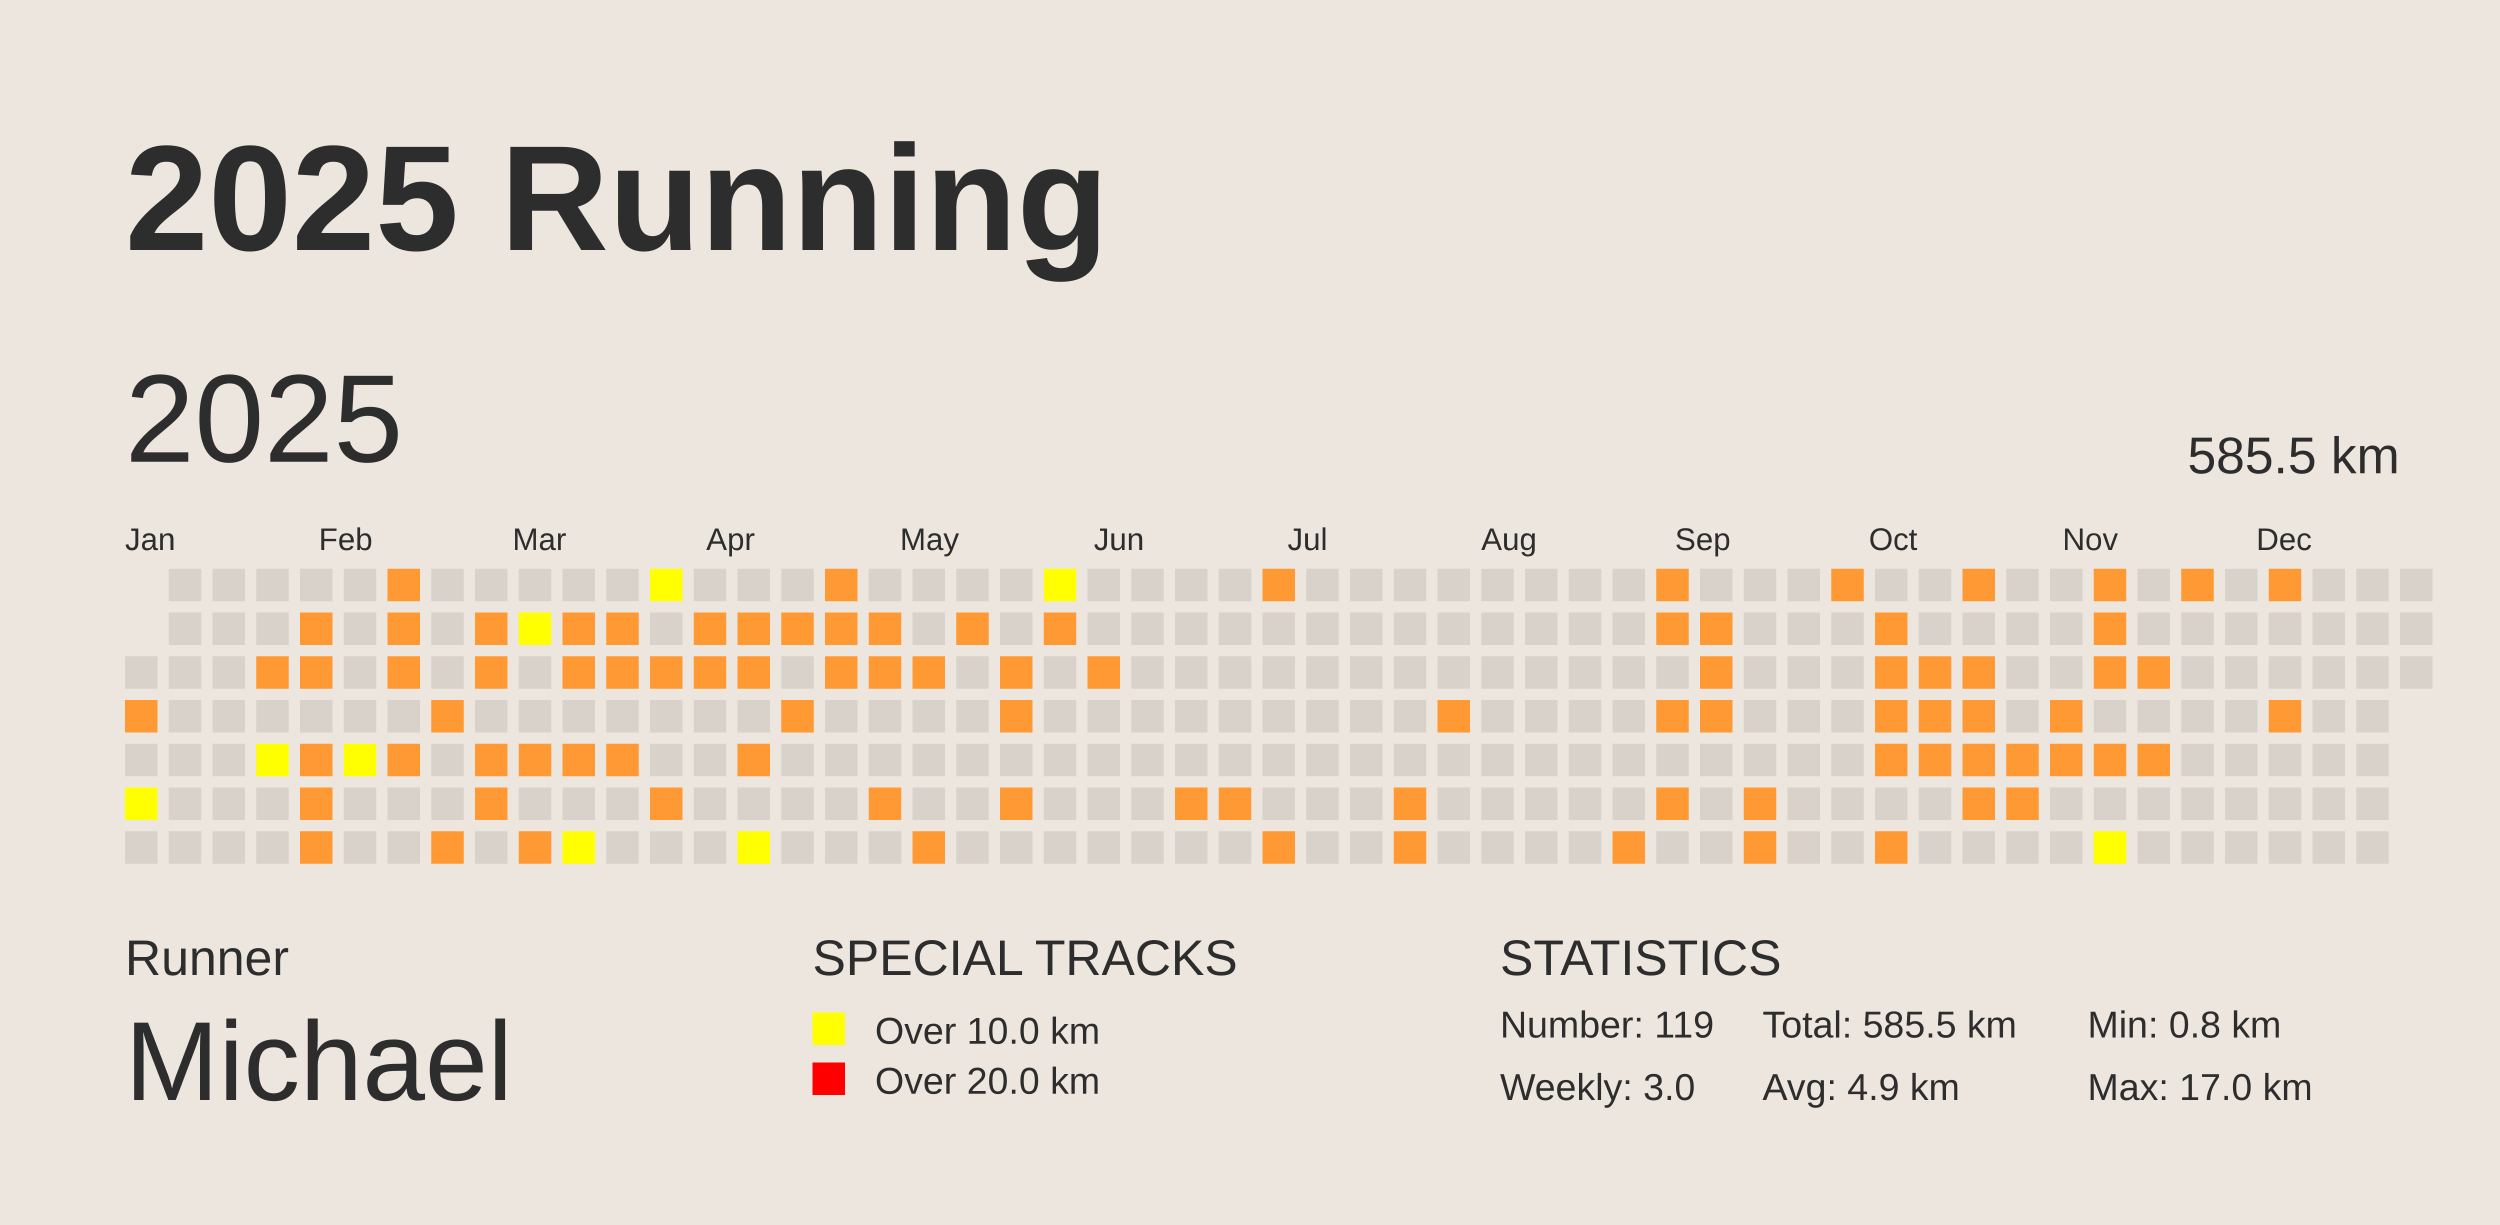
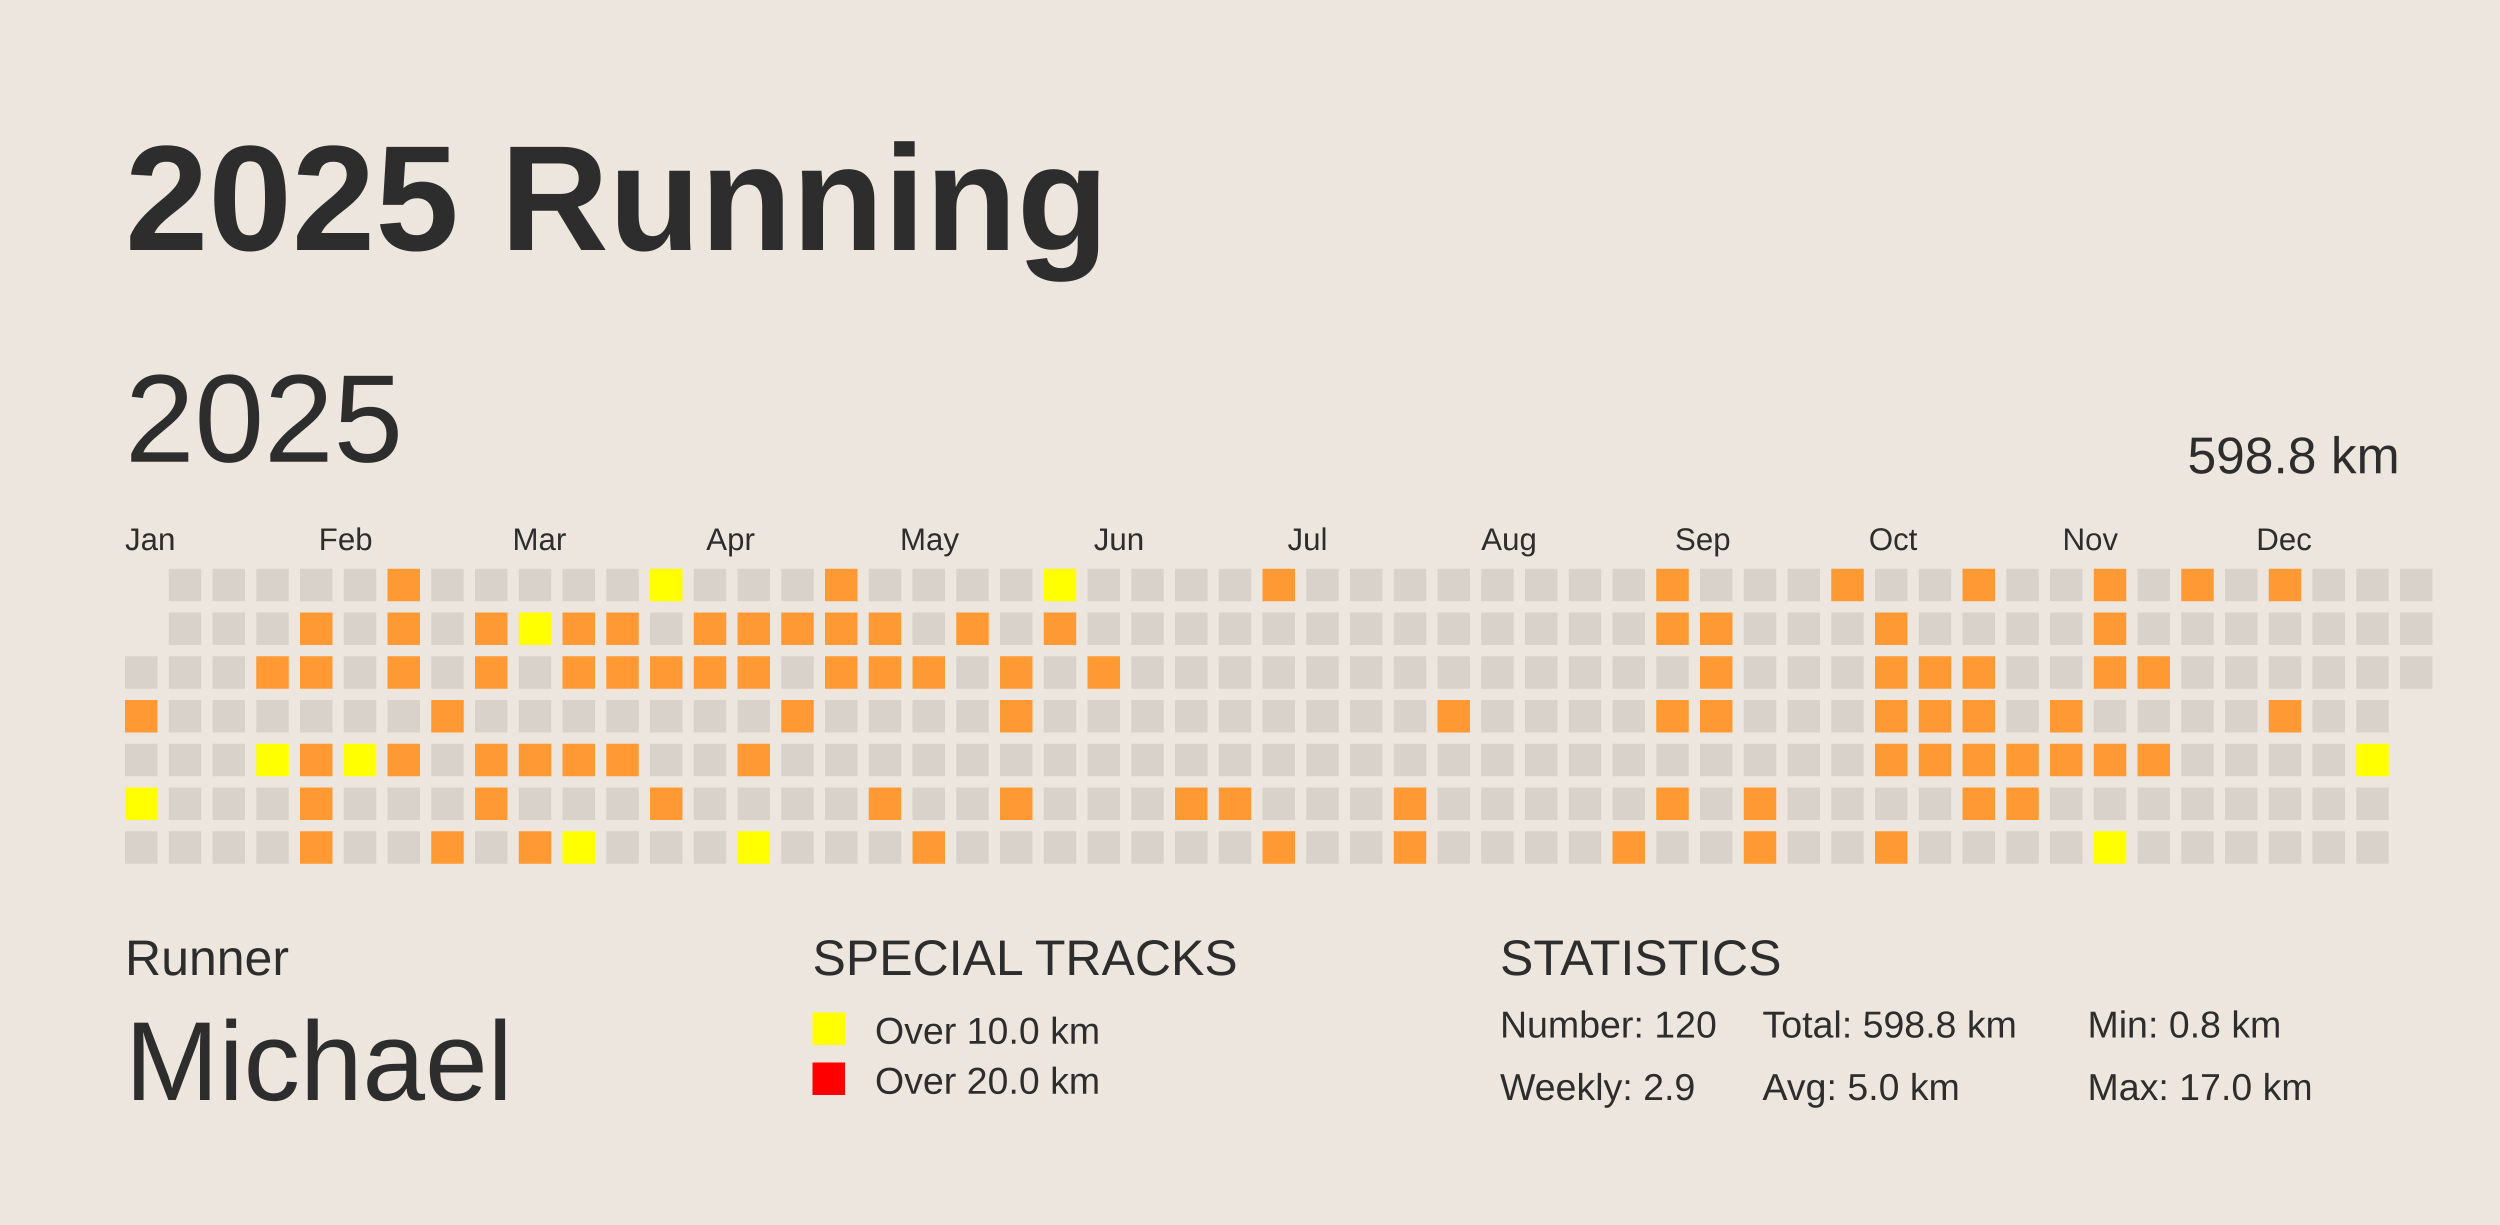
<svg xmlns="http://www.w3.org/2000/svg" baseProfile="full" height="98mm" version="1.1" viewBox="0,0,200,98" width="200mm">
  <defs />
  <rect fill="#EDE6DE" height="98" width="200" x="0" y="0" />
  <text fill="#2D2D2D" style="font-size:12px; font-family:Arial; font-weight:bold;" x="10" y="20">2025 Running</text>
  <text fill="#2D2D2D" style="font-size:4px; font-family:Arial" x="10" y="78">Runner</text>
  <text fill="#2D2D2D" style="font-size:9px; font-family:Arial" x="10" y="88">Michael</text>
  <text fill="#2D2D2D" style="font-size:4px; font-family:Arial" x="65" y="78">SPECIAL TRACKS</text>
  <rect fill="yellow" height="2.6" width="2.6" x="65" y="81" />
  <text fill="#2D2D2D" style="font-size:3px; font-family:Arial" x="70" y="83.5">Over 10.0 km</text>
  <rect fill="red" height="2.6" width="2.6" x="65" y="85" />
  <text fill="#2D2D2D" style="font-size:3px; font-family:Arial" x="70" y="87.5">Over 20.0 km</text>
  <text fill="#2D2D2D" style="font-size:4px; font-family:Arial" x="120" y="78">STATISTICS</text>
-   <text fill="#2D2D2D" style="font-size:3px; font-family:Arial" x="120" y="83">Number: 119</text>
-   <text fill="#2D2D2D" style="font-size:3px; font-family:Arial" x="120" y="88">Weekly: 3.0</text>
-   <text fill="#2D2D2D" style="font-size:3px; font-family:Arial" x="141" y="83">Total: 585.5 km</text>
-   <text fill="#2D2D2D" style="font-size:3px; font-family:Arial" x="141" y="88">Avg: 4.9 km</text>
+   <text fill="#2D2D2D" style="font-size:3px; font-family:Arial" x="120" y="83">Number: 120</text>
+   <text fill="#2D2D2D" style="font-size:3px; font-family:Arial" x="120" y="88">Weekly: 2.9</text>
+   <text fill="#2D2D2D" style="font-size:3px; font-family:Arial" x="141" y="83">Total: 598.8 km</text>
+   <text fill="#2D2D2D" style="font-size:3px; font-family:Arial" x="141" y="88">Avg: 5.0 km</text>
  <text fill="#2D2D2D" style="font-size:3px; font-family:Arial" x="167" y="83">Min: 0.8 km</text>
  <text fill="#2D2D2D" style="font-size:3px; font-family:Arial" x="167" y="88">Max: 17.0 km</text>
  <text dominant-baseline="hanging" fill="#2D2D2D" style="font-size:10.0px; font-family:Arial;" x="10" y="30">2025</text>
-   <text dominant-baseline="hanging" fill="#2D2D2D" style="font-size:4.125px; font-family:Arial;" x="175" y="35">585.5 km</text>
+   <text dominant-baseline="hanging" fill="#2D2D2D" style="font-size:4.125px; font-family:Arial;" x="175" y="35">598.8 km</text>
  <text fill="#2D2D2D" style="font-size:2.5px; font-family:Arial" x="10.0" y="44">Jan</text>
  <text fill="#2D2D2D" style="font-size:2.5px; font-family:Arial" x="25.5" y="44">Feb</text>
  <text fill="#2D2D2D" style="font-size:2.5px; font-family:Arial" x="41.0" y="44">Mar</text>
  <text fill="#2D2D2D" style="font-size:2.5px; font-family:Arial" x="56.5" y="44">Apr</text>
  <text fill="#2D2D2D" style="font-size:2.5px; font-family:Arial" x="72.0" y="44">May</text>
  <text fill="#2D2D2D" style="font-size:2.5px; font-family:Arial" x="87.5" y="44">Jun</text>
  <text fill="#2D2D2D" style="font-size:2.5px; font-family:Arial" x="103.0" y="44">Jul</text>
  <text fill="#2D2D2D" style="font-size:2.5px; font-family:Arial" x="118.5" y="44">Aug</text>
  <text fill="#2D2D2D" style="font-size:2.5px; font-family:Arial" x="134.0" y="44">Sep</text>
  <text fill="#2D2D2D" style="font-size:2.5px; font-family:Arial" x="149.5" y="44">Oct</text>
  <text fill="#2D2D2D" style="font-size:2.5px; font-family:Arial" x="165.0" y="44">Nov</text>
  <text fill="#2D2D2D" style="font-size:2.5px; font-family:Arial" x="180.5" y="44">Dec</text>
  <rect fill="#D9D2CA" height="2.6" width="2.6" x="10.0" y="52.5" />
  <rect fill="#FF9933" height="2.6" width="2.6" x="10.0" y="56.0" />
  <rect fill="#D9D2CA" height="2.6" width="2.6" x="10.0" y="59.5" />
  <rect fill="yellow" height="2.6" width="2.6" x="10.0" y="63.0" />
  <rect fill="#D9D2CA" height="2.6" width="2.6" x="10.0" y="66.5" />
  <rect fill="#D9D2CA" height="2.6" width="2.6" x="13.5" y="45.5" />
  <rect fill="#D9D2CA" height="2.6" width="2.6" x="13.5" y="49.0" />
  <rect fill="#D9D2CA" height="2.6" width="2.6" x="13.5" y="52.5" />
  <rect fill="#D9D2CA" height="2.6" width="2.6" x="13.5" y="56.0" />
  <rect fill="#D9D2CA" height="2.6" width="2.6" x="13.5" y="59.5" />
  <rect fill="#D9D2CA" height="2.6" width="2.6" x="13.5" y="63.0" />
  <rect fill="#D9D2CA" height="2.6" width="2.6" x="13.5" y="66.5" />
  <rect fill="#D9D2CA" height="2.6" width="2.6" x="17.0" y="45.5" />
  <rect fill="#D9D2CA" height="2.6" width="2.6" x="17.0" y="49.0" />
  <rect fill="#D9D2CA" height="2.6" width="2.6" x="17.0" y="52.5" />
  <rect fill="#D9D2CA" height="2.6" width="2.6" x="17.0" y="56.0" />
  <rect fill="#D9D2CA" height="2.6" width="2.6" x="17.0" y="59.5" />
  <rect fill="#D9D2CA" height="2.6" width="2.6" x="17.0" y="63.0" />
  <rect fill="#D9D2CA" height="2.6" width="2.6" x="17.0" y="66.5" />
  <rect fill="#D9D2CA" height="2.6" width="2.6" x="20.5" y="45.5" />
  <rect fill="#D9D2CA" height="2.6" width="2.6" x="20.5" y="49.0" />
  <rect fill="#FF9933" height="2.6" width="2.6" x="20.5" y="52.5" />
  <rect fill="#D9D2CA" height="2.6" width="2.6" x="20.5" y="56.0" />
  <rect fill="yellow" height="2.6" width="2.6" x="20.5" y="59.5" />
  <rect fill="#D9D2CA" height="2.6" width="2.6" x="20.5" y="63.0" />
  <rect fill="#D9D2CA" height="2.6" width="2.6" x="20.5" y="66.5" />
  <rect fill="#D9D2CA" height="2.6" width="2.6" x="24.0" y="45.5" />
  <rect fill="#FF9933" height="2.6" width="2.6" x="24.0" y="49.0" />
  <rect fill="#FF9933" height="2.6" width="2.6" x="24.0" y="52.5" />
  <rect fill="#D9D2CA" height="2.6" width="2.6" x="24.0" y="56.0" />
  <rect fill="#FF9933" height="2.6" width="2.6" x="24.0" y="59.5" />
  <rect fill="#FF9933" height="2.6" width="2.6" x="24.0" y="63.0" />
  <rect fill="#FF9933" height="2.6" width="2.6" x="24.0" y="66.5" />
  <rect fill="#D9D2CA" height="2.6" width="2.6" x="27.5" y="45.5" />
  <rect fill="#D9D2CA" height="2.6" width="2.6" x="27.5" y="49.0" />
  <rect fill="#D9D2CA" height="2.6" width="2.6" x="27.5" y="52.5" />
  <rect fill="#D9D2CA" height="2.6" width="2.6" x="27.5" y="56.0" />
  <rect fill="yellow" height="2.6" width="2.6" x="27.5" y="59.5" />
  <rect fill="#D9D2CA" height="2.6" width="2.6" x="27.5" y="63.0" />
  <rect fill="#D9D2CA" height="2.6" width="2.6" x="27.5" y="66.5" />
  <rect fill="#FF9933" height="2.6" width="2.6" x="31.0" y="45.5" />
  <rect fill="#FF9933" height="2.6" width="2.6" x="31.0" y="49.0" />
  <rect fill="#FF9933" height="2.6" width="2.6" x="31.0" y="52.5" />
  <rect fill="#D9D2CA" height="2.6" width="2.6" x="31.0" y="56.0" />
  <rect fill="#FF9933" height="2.6" width="2.6" x="31.0" y="59.5" />
  <rect fill="#D9D2CA" height="2.6" width="2.6" x="31.0" y="63.0" />
  <rect fill="#D9D2CA" height="2.6" width="2.6" x="31.0" y="66.5" />
  <rect fill="#D9D2CA" height="2.6" width="2.6" x="34.5" y="45.5" />
  <rect fill="#D9D2CA" height="2.6" width="2.6" x="34.5" y="49.0" />
  <rect fill="#D9D2CA" height="2.6" width="2.6" x="34.5" y="52.5" />
  <rect fill="#FF9933" height="2.6" width="2.6" x="34.5" y="56.0" />
  <rect fill="#D9D2CA" height="2.6" width="2.6" x="34.5" y="59.5" />
  <rect fill="#D9D2CA" height="2.6" width="2.6" x="34.5" y="63.0" />
  <rect fill="#FF9933" height="2.6" width="2.6" x="34.5" y="66.5" />
  <rect fill="#D9D2CA" height="2.6" width="2.6" x="38.0" y="45.5" />
  <rect fill="#FF9933" height="2.6" width="2.6" x="38.0" y="49.0" />
  <rect fill="#FF9933" height="2.6" width="2.6" x="38.0" y="52.5" />
  <rect fill="#D9D2CA" height="2.6" width="2.6" x="38.0" y="56.0" />
  <rect fill="#FF9933" height="2.6" width="2.6" x="38.0" y="59.5" />
  <rect fill="#FF9933" height="2.6" width="2.6" x="38.0" y="63.0" />
  <rect fill="#D9D2CA" height="2.6" width="2.6" x="38.0" y="66.5" />
  <rect fill="#D9D2CA" height="2.6" width="2.6" x="41.5" y="45.5" />
  <rect fill="yellow" height="2.6" width="2.6" x="41.5" y="49.0" />
  <rect fill="#D9D2CA" height="2.6" width="2.6" x="41.5" y="52.5" />
  <rect fill="#D9D2CA" height="2.6" width="2.6" x="41.5" y="56.0" />
  <rect fill="#FF9933" height="2.6" width="2.6" x="41.5" y="59.5" />
  <rect fill="#D9D2CA" height="2.6" width="2.6" x="41.5" y="63.0" />
  <rect fill="#FF9933" height="2.6" width="2.6" x="41.5" y="66.5" />
  <rect fill="#D9D2CA" height="2.6" width="2.6" x="45.0" y="45.5" />
  <rect fill="#FF9933" height="2.6" width="2.6" x="45.0" y="49.0" />
  <rect fill="#FF9933" height="2.6" width="2.6" x="45.0" y="52.5" />
  <rect fill="#D9D2CA" height="2.6" width="2.6" x="45.0" y="56.0" />
  <rect fill="#FF9933" height="2.6" width="2.6" x="45.0" y="59.5" />
  <rect fill="#D9D2CA" height="2.6" width="2.6" x="45.0" y="63.0" />
  <rect fill="yellow" height="2.6" width="2.6" x="45.0" y="66.5" />
  <rect fill="#D9D2CA" height="2.6" width="2.6" x="48.5" y="45.5" />
  <rect fill="#FF9933" height="2.6" width="2.6" x="48.5" y="49.0" />
  <rect fill="#FF9933" height="2.6" width="2.6" x="48.5" y="52.5" />
  <rect fill="#D9D2CA" height="2.6" width="2.6" x="48.5" y="56.0" />
  <rect fill="#FF9933" height="2.6" width="2.6" x="48.5" y="59.5" />
  <rect fill="#D9D2CA" height="2.6" width="2.6" x="48.5" y="63.0" />
  <rect fill="#D9D2CA" height="2.6" width="2.6" x="48.5" y="66.5" />
  <rect fill="yellow" height="2.6" width="2.6" x="52.0" y="45.5" />
  <rect fill="#D9D2CA" height="2.6" width="2.6" x="52.0" y="49.0" />
  <rect fill="#FF9933" height="2.6" width="2.6" x="52.0" y="52.5" />
  <rect fill="#D9D2CA" height="2.6" width="2.6" x="52.0" y="56.0" />
  <rect fill="#D9D2CA" height="2.6" width="2.6" x="52.0" y="59.5" />
  <rect fill="#FF9933" height="2.6" width="2.6" x="52.0" y="63.0" />
  <rect fill="#D9D2CA" height="2.6" width="2.6" x="52.0" y="66.5" />
  <rect fill="#D9D2CA" height="2.6" width="2.6" x="55.5" y="45.5" />
  <rect fill="#FF9933" height="2.6" width="2.6" x="55.5" y="49.0" />
  <rect fill="#FF9933" height="2.6" width="2.6" x="55.5" y="52.5" />
  <rect fill="#D9D2CA" height="2.6" width="2.6" x="55.5" y="56.0" />
  <rect fill="#D9D2CA" height="2.6" width="2.6" x="55.5" y="59.5" />
  <rect fill="#D9D2CA" height="2.6" width="2.6" x="55.5" y="63.0" />
  <rect fill="#D9D2CA" height="2.6" width="2.6" x="55.5" y="66.5" />
  <rect fill="#D9D2CA" height="2.6" width="2.6" x="59.0" y="45.5" />
  <rect fill="#FF9933" height="2.6" width="2.6" x="59.0" y="49.0" />
  <rect fill="#FF9933" height="2.6" width="2.6" x="59.0" y="52.5" />
  <rect fill="#D9D2CA" height="2.6" width="2.6" x="59.0" y="56.0" />
  <rect fill="#FF9933" height="2.6" width="2.6" x="59.0" y="59.5" />
  <rect fill="#D9D2CA" height="2.6" width="2.6" x="59.0" y="63.0" />
  <rect fill="yellow" height="2.6" width="2.6" x="59.0" y="66.5" />
  <rect fill="#D9D2CA" height="2.6" width="2.6" x="62.5" y="45.5" />
  <rect fill="#FF9933" height="2.6" width="2.6" x="62.5" y="49.0" />
  <rect fill="#D9D2CA" height="2.6" width="2.6" x="62.5" y="52.5" />
  <rect fill="#FF9933" height="2.6" width="2.6" x="62.5" y="56.0" />
  <rect fill="#D9D2CA" height="2.6" width="2.6" x="62.5" y="59.5" />
  <rect fill="#D9D2CA" height="2.6" width="2.6" x="62.5" y="63.0" />
  <rect fill="#D9D2CA" height="2.6" width="2.6" x="62.5" y="66.5" />
  <rect fill="#FF9933" height="2.6" width="2.6" x="66.0" y="45.5" />
  <rect fill="#FF9933" height="2.6" width="2.6" x="66.0" y="49.0" />
  <rect fill="#FF9933" height="2.6" width="2.6" x="66.0" y="52.5" />
  <rect fill="#D9D2CA" height="2.6" width="2.6" x="66.0" y="56.0" />
  <rect fill="#D9D2CA" height="2.6" width="2.6" x="66.0" y="59.5" />
  <rect fill="#D9D2CA" height="2.6" width="2.6" x="66.0" y="63.0" />
  <rect fill="#D9D2CA" height="2.6" width="2.6" x="66.0" y="66.5" />
  <rect fill="#D9D2CA" height="2.6" width="2.6" x="69.5" y="45.5" />
  <rect fill="#FF9933" height="2.6" width="2.6" x="69.5" y="49.0" />
  <rect fill="#FF9933" height="2.6" width="2.6" x="69.5" y="52.5" />
  <rect fill="#D9D2CA" height="2.6" width="2.6" x="69.5" y="56.0" />
  <rect fill="#D9D2CA" height="2.6" width="2.6" x="69.5" y="59.5" />
  <rect fill="#FF9933" height="2.6" width="2.6" x="69.5" y="63.0" />
  <rect fill="#D9D2CA" height="2.6" width="2.6" x="69.5" y="66.5" />
  <rect fill="#D9D2CA" height="2.6" width="2.6" x="73.0" y="45.5" />
  <rect fill="#D9D2CA" height="2.6" width="2.6" x="73.0" y="49.0" />
  <rect fill="#FF9933" height="2.6" width="2.6" x="73.0" y="52.5" />
  <rect fill="#D9D2CA" height="2.6" width="2.6" x="73.0" y="56.0" />
  <rect fill="#D9D2CA" height="2.6" width="2.6" x="73.0" y="59.5" />
  <rect fill="#D9D2CA" height="2.6" width="2.6" x="73.0" y="63.0" />
  <rect fill="#FF9933" height="2.6" width="2.6" x="73.0" y="66.5" />
  <rect fill="#D9D2CA" height="2.6" width="2.6" x="76.5" y="45.5" />
  <rect fill="#FF9933" height="2.6" width="2.6" x="76.5" y="49.0" />
  <rect fill="#D9D2CA" height="2.6" width="2.6" x="76.5" y="52.5" />
  <rect fill="#D9D2CA" height="2.6" width="2.6" x="76.5" y="56.0" />
  <rect fill="#D9D2CA" height="2.6" width="2.6" x="76.5" y="59.5" />
  <rect fill="#D9D2CA" height="2.6" width="2.6" x="76.5" y="63.0" />
  <rect fill="#D9D2CA" height="2.6" width="2.6" x="76.5" y="66.5" />
  <rect fill="#D9D2CA" height="2.6" width="2.6" x="80.0" y="45.5" />
  <rect fill="#D9D2CA" height="2.6" width="2.6" x="80.0" y="49.0" />
  <rect fill="#FF9933" height="2.6" width="2.6" x="80.0" y="52.5" />
  <rect fill="#FF9933" height="2.6" width="2.6" x="80.0" y="56.0" />
  <rect fill="#D9D2CA" height="2.6" width="2.6" x="80.0" y="59.5" />
  <rect fill="#FF9933" height="2.6" width="2.6" x="80.0" y="63.0" />
  <rect fill="#D9D2CA" height="2.6" width="2.6" x="80.0" y="66.5" />
  <rect fill="yellow" height="2.6" width="2.6" x="83.5" y="45.5" />
  <rect fill="#FF9933" height="2.6" width="2.6" x="83.5" y="49.0" />
  <rect fill="#D9D2CA" height="2.6" width="2.6" x="83.5" y="52.5" />
  <rect fill="#D9D2CA" height="2.6" width="2.6" x="83.5" y="56.0" />
  <rect fill="#D9D2CA" height="2.6" width="2.6" x="83.5" y="59.5" />
  <rect fill="#D9D2CA" height="2.6" width="2.6" x="83.5" y="63.0" />
  <rect fill="#D9D2CA" height="2.6" width="2.6" x="83.5" y="66.5" />
  <rect fill="#D9D2CA" height="2.6" width="2.6" x="87.0" y="45.5" />
  <rect fill="#D9D2CA" height="2.6" width="2.6" x="87.0" y="49.0" />
  <rect fill="#FF9933" height="2.6" width="2.6" x="87.0" y="52.5" />
  <rect fill="#D9D2CA" height="2.6" width="2.6" x="87.0" y="56.0" />
  <rect fill="#D9D2CA" height="2.6" width="2.6" x="87.0" y="59.5" />
  <rect fill="#D9D2CA" height="2.6" width="2.6" x="87.0" y="63.0" />
  <rect fill="#D9D2CA" height="2.6" width="2.6" x="87.0" y="66.5" />
  <rect fill="#D9D2CA" height="2.6" width="2.6" x="90.5" y="45.5" />
  <rect fill="#D9D2CA" height="2.6" width="2.6" x="90.5" y="49.0" />
  <rect fill="#D9D2CA" height="2.6" width="2.6" x="90.5" y="52.5" />
  <rect fill="#D9D2CA" height="2.6" width="2.6" x="90.5" y="56.0" />
  <rect fill="#D9D2CA" height="2.6" width="2.6" x="90.5" y="59.5" />
  <rect fill="#D9D2CA" height="2.6" width="2.6" x="90.5" y="63.0" />
  <rect fill="#D9D2CA" height="2.6" width="2.6" x="90.5" y="66.5" />
  <rect fill="#D9D2CA" height="2.6" width="2.6" x="94.0" y="45.5" />
  <rect fill="#D9D2CA" height="2.6" width="2.6" x="94.0" y="49.0" />
  <rect fill="#D9D2CA" height="2.6" width="2.6" x="94.0" y="52.5" />
  <rect fill="#D9D2CA" height="2.6" width="2.6" x="94.0" y="56.0" />
  <rect fill="#D9D2CA" height="2.6" width="2.6" x="94.0" y="59.5" />
  <rect fill="#FF9933" height="2.6" width="2.6" x="94.0" y="63.0" />
  <rect fill="#D9D2CA" height="2.6" width="2.6" x="94.0" y="66.5" />
  <rect fill="#D9D2CA" height="2.6" width="2.6" x="97.5" y="45.5" />
  <rect fill="#D9D2CA" height="2.6" width="2.6" x="97.5" y="49.0" />
  <rect fill="#D9D2CA" height="2.6" width="2.6" x="97.5" y="52.5" />
  <rect fill="#D9D2CA" height="2.6" width="2.6" x="97.5" y="56.0" />
  <rect fill="#D9D2CA" height="2.6" width="2.6" x="97.5" y="59.5" />
  <rect fill="#FF9933" height="2.6" width="2.6" x="97.5" y="63.0" />
  <rect fill="#D9D2CA" height="2.6" width="2.6" x="97.5" y="66.5" />
  <rect fill="#FF9933" height="2.6" width="2.6" x="101.0" y="45.5" />
  <rect fill="#D9D2CA" height="2.6" width="2.6" x="101.0" y="49.0" />
  <rect fill="#D9D2CA" height="2.6" width="2.6" x="101.0" y="52.5" />
  <rect fill="#D9D2CA" height="2.6" width="2.6" x="101.0" y="56.0" />
  <rect fill="#D9D2CA" height="2.6" width="2.6" x="101.0" y="59.5" />
  <rect fill="#D9D2CA" height="2.6" width="2.6" x="101.0" y="63.0" />
  <rect fill="#FF9933" height="2.6" width="2.6" x="101.0" y="66.5" />
  <rect fill="#D9D2CA" height="2.6" width="2.6" x="104.5" y="45.5" />
  <rect fill="#D9D2CA" height="2.6" width="2.6" x="104.5" y="49.0" />
  <rect fill="#D9D2CA" height="2.6" width="2.6" x="104.5" y="52.5" />
  <rect fill="#D9D2CA" height="2.6" width="2.6" x="104.5" y="56.0" />
  <rect fill="#D9D2CA" height="2.6" width="2.6" x="104.5" y="59.5" />
  <rect fill="#D9D2CA" height="2.6" width="2.6" x="104.5" y="63.0" />
  <rect fill="#D9D2CA" height="2.6" width="2.6" x="104.5" y="66.5" />
  <rect fill="#D9D2CA" height="2.6" width="2.6" x="108.0" y="45.5" />
  <rect fill="#D9D2CA" height="2.6" width="2.6" x="108.0" y="49.0" />
  <rect fill="#D9D2CA" height="2.6" width="2.6" x="108.0" y="52.5" />
  <rect fill="#D9D2CA" height="2.6" width="2.6" x="108.0" y="56.0" />
  <rect fill="#D9D2CA" height="2.6" width="2.6" x="108.0" y="59.5" />
  <rect fill="#D9D2CA" height="2.6" width="2.6" x="108.0" y="63.0" />
  <rect fill="#D9D2CA" height="2.6" width="2.6" x="108.0" y="66.5" />
  <rect fill="#D9D2CA" height="2.6" width="2.6" x="111.5" y="45.5" />
  <rect fill="#D9D2CA" height="2.6" width="2.6" x="111.5" y="49.0" />
  <rect fill="#D9D2CA" height="2.6" width="2.6" x="111.5" y="52.5" />
  <rect fill="#D9D2CA" height="2.6" width="2.6" x="111.5" y="56.0" />
  <rect fill="#D9D2CA" height="2.6" width="2.6" x="111.5" y="59.5" />
  <rect fill="#FF9933" height="2.6" width="2.6" x="111.5" y="63.0" />
  <rect fill="#FF9933" height="2.6" width="2.6" x="111.5" y="66.5" />
  <rect fill="#D9D2CA" height="2.6" width="2.6" x="115.0" y="45.5" />
  <rect fill="#D9D2CA" height="2.6" width="2.6" x="115.0" y="49.0" />
  <rect fill="#D9D2CA" height="2.6" width="2.6" x="115.0" y="52.5" />
  <rect fill="#FF9933" height="2.6" width="2.6" x="115.0" y="56.0" />
  <rect fill="#D9D2CA" height="2.6" width="2.6" x="115.0" y="59.5" />
  <rect fill="#D9D2CA" height="2.6" width="2.6" x="115.0" y="63.0" />
  <rect fill="#D9D2CA" height="2.6" width="2.6" x="115.0" y="66.5" />
  <rect fill="#D9D2CA" height="2.6" width="2.6" x="118.5" y="45.5" />
  <rect fill="#D9D2CA" height="2.6" width="2.6" x="118.5" y="49.0" />
  <rect fill="#D9D2CA" height="2.6" width="2.6" x="118.5" y="52.5" />
  <rect fill="#D9D2CA" height="2.6" width="2.6" x="118.5" y="56.0" />
  <rect fill="#D9D2CA" height="2.6" width="2.6" x="118.5" y="59.5" />
  <rect fill="#D9D2CA" height="2.6" width="2.6" x="118.5" y="63.0" />
  <rect fill="#D9D2CA" height="2.6" width="2.6" x="118.5" y="66.5" />
  <rect fill="#D9D2CA" height="2.6" width="2.6" x="122.0" y="45.5" />
  <rect fill="#D9D2CA" height="2.6" width="2.6" x="122.0" y="49.0" />
  <rect fill="#D9D2CA" height="2.6" width="2.6" x="122.0" y="52.5" />
  <rect fill="#D9D2CA" height="2.6" width="2.6" x="122.0" y="56.0" />
  <rect fill="#D9D2CA" height="2.6" width="2.6" x="122.0" y="59.5" />
  <rect fill="#D9D2CA" height="2.6" width="2.6" x="122.0" y="63.0" />
  <rect fill="#D9D2CA" height="2.6" width="2.6" x="122.0" y="66.5" />
  <rect fill="#D9D2CA" height="2.6" width="2.6" x="125.5" y="45.5" />
  <rect fill="#D9D2CA" height="2.6" width="2.6" x="125.5" y="49.0" />
  <rect fill="#D9D2CA" height="2.6" width="2.6" x="125.5" y="52.5" />
  <rect fill="#D9D2CA" height="2.6" width="2.6" x="125.5" y="56.0" />
  <rect fill="#D9D2CA" height="2.6" width="2.6" x="125.5" y="59.5" />
  <rect fill="#D9D2CA" height="2.6" width="2.6" x="125.5" y="63.0" />
  <rect fill="#D9D2CA" height="2.6" width="2.6" x="125.5" y="66.5" />
  <rect fill="#D9D2CA" height="2.6" width="2.6" x="129.0" y="45.5" />
  <rect fill="#D9D2CA" height="2.6" width="2.6" x="129.0" y="49.0" />
  <rect fill="#D9D2CA" height="2.6" width="2.6" x="129.0" y="52.5" />
  <rect fill="#D9D2CA" height="2.6" width="2.6" x="129.0" y="56.0" />
  <rect fill="#D9D2CA" height="2.6" width="2.6" x="129.0" y="59.5" />
  <rect fill="#D9D2CA" height="2.6" width="2.6" x="129.0" y="63.0" />
  <rect fill="#FF9933" height="2.6" width="2.6" x="129.0" y="66.5" />
  <rect fill="#FF9933" height="2.6" width="2.6" x="132.5" y="45.5" />
  <rect fill="#FF9933" height="2.6" width="2.6" x="132.5" y="49.0" />
  <rect fill="#D9D2CA" height="2.6" width="2.6" x="132.5" y="52.5" />
  <rect fill="#FF9933" height="2.6" width="2.6" x="132.5" y="56.0" />
  <rect fill="#D9D2CA" height="2.6" width="2.6" x="132.5" y="59.5" />
  <rect fill="#FF9933" height="2.6" width="2.6" x="132.5" y="63.0" />
  <rect fill="#D9D2CA" height="2.6" width="2.6" x="132.5" y="66.5" />
  <rect fill="#D9D2CA" height="2.6" width="2.6" x="136.0" y="45.5" />
  <rect fill="#FF9933" height="2.6" width="2.6" x="136.0" y="49.0" />
  <rect fill="#FF9933" height="2.6" width="2.6" x="136.0" y="52.5" />
  <rect fill="#FF9933" height="2.6" width="2.6" x="136.0" y="56.0" />
  <rect fill="#D9D2CA" height="2.6" width="2.6" x="136.0" y="59.5" />
  <rect fill="#D9D2CA" height="2.6" width="2.6" x="136.0" y="63.0" />
  <rect fill="#D9D2CA" height="2.6" width="2.6" x="136.0" y="66.5" />
  <rect fill="#D9D2CA" height="2.6" width="2.6" x="139.5" y="45.5" />
  <rect fill="#D9D2CA" height="2.6" width="2.6" x="139.5" y="49.0" />
  <rect fill="#D9D2CA" height="2.6" width="2.6" x="139.5" y="52.5" />
  <rect fill="#D9D2CA" height="2.6" width="2.6" x="139.5" y="56.0" />
  <rect fill="#D9D2CA" height="2.6" width="2.6" x="139.5" y="59.5" />
  <rect fill="#FF9933" height="2.6" width="2.6" x="139.5" y="63.0" />
  <rect fill="#FF9933" height="2.6" width="2.6" x="139.5" y="66.5" />
  <rect fill="#D9D2CA" height="2.6" width="2.6" x="143.0" y="45.5" />
  <rect fill="#D9D2CA" height="2.6" width="2.6" x="143.0" y="49.0" />
  <rect fill="#D9D2CA" height="2.6" width="2.6" x="143.0" y="52.5" />
  <rect fill="#D9D2CA" height="2.6" width="2.6" x="143.0" y="56.0" />
  <rect fill="#D9D2CA" height="2.6" width="2.6" x="143.0" y="59.5" />
  <rect fill="#D9D2CA" height="2.6" width="2.6" x="143.0" y="63.0" />
  <rect fill="#D9D2CA" height="2.6" width="2.6" x="143.0" y="66.5" />
  <rect fill="#FF9933" height="2.6" width="2.6" x="146.5" y="45.5" />
  <rect fill="#D9D2CA" height="2.6" width="2.6" x="146.5" y="49.0" />
  <rect fill="#D9D2CA" height="2.6" width="2.6" x="146.5" y="52.5" />
  <rect fill="#D9D2CA" height="2.6" width="2.6" x="146.5" y="56.0" />
  <rect fill="#D9D2CA" height="2.6" width="2.6" x="146.5" y="59.5" />
  <rect fill="#D9D2CA" height="2.6" width="2.6" x="146.5" y="63.0" />
  <rect fill="#D9D2CA" height="2.6" width="2.6" x="146.5" y="66.5" />
  <rect fill="#D9D2CA" height="2.6" width="2.6" x="150.0" y="45.5" />
  <rect fill="#FF9933" height="2.6" width="2.6" x="150.0" y="49.0" />
  <rect fill="#FF9933" height="2.6" width="2.6" x="150.0" y="52.5" />
  <rect fill="#FF9933" height="2.6" width="2.6" x="150.0" y="56.0" />
  <rect fill="#FF9933" height="2.6" width="2.6" x="150.0" y="59.5" />
  <rect fill="#D9D2CA" height="2.6" width="2.6" x="150.0" y="63.0" />
  <rect fill="#FF9933" height="2.6" width="2.6" x="150.0" y="66.5" />
  <rect fill="#D9D2CA" height="2.6" width="2.6" x="153.5" y="45.5" />
  <rect fill="#D9D2CA" height="2.6" width="2.6" x="153.5" y="49.0" />
  <rect fill="#FF9933" height="2.6" width="2.6" x="153.5" y="52.5" />
  <rect fill="#FF9933" height="2.6" width="2.6" x="153.5" y="56.0" />
  <rect fill="#FF9933" height="2.6" width="2.6" x="153.5" y="59.5" />
  <rect fill="#D9D2CA" height="2.6" width="2.6" x="153.5" y="63.0" />
  <rect fill="#D9D2CA" height="2.6" width="2.6" x="153.5" y="66.5" />
  <rect fill="#FF9933" height="2.6" width="2.6" x="157.0" y="45.5" />
  <rect fill="#D9D2CA" height="2.6" width="2.6" x="157.0" y="49.0" />
  <rect fill="#FF9933" height="2.6" width="2.6" x="157.0" y="52.5" />
  <rect fill="#FF9933" height="2.6" width="2.6" x="157.0" y="56.0" />
  <rect fill="#FF9933" height="2.6" width="2.6" x="157.0" y="59.5" />
  <rect fill="#FF9933" height="2.6" width="2.6" x="157.0" y="63.0" />
  <rect fill="#D9D2CA" height="2.6" width="2.6" x="157.0" y="66.5" />
  <rect fill="#D9D2CA" height="2.6" width="2.6" x="160.5" y="45.5" />
  <rect fill="#D9D2CA" height="2.6" width="2.6" x="160.5" y="49.0" />
  <rect fill="#D9D2CA" height="2.6" width="2.6" x="160.5" y="52.5" />
  <rect fill="#D9D2CA" height="2.6" width="2.6" x="160.5" y="56.0" />
  <rect fill="#FF9933" height="2.6" width="2.6" x="160.5" y="59.5" />
  <rect fill="#FF9933" height="2.6" width="2.6" x="160.5" y="63.0" />
  <rect fill="#D9D2CA" height="2.6" width="2.6" x="160.5" y="66.5" />
  <rect fill="#D9D2CA" height="2.6" width="2.6" x="164.0" y="45.5" />
  <rect fill="#D9D2CA" height="2.6" width="2.6" x="164.0" y="49.0" />
  <rect fill="#D9D2CA" height="2.6" width="2.6" x="164.0" y="52.5" />
  <rect fill="#FF9933" height="2.6" width="2.6" x="164.0" y="56.0" />
  <rect fill="#FF9933" height="2.6" width="2.6" x="164.0" y="59.5" />
  <rect fill="#D9D2CA" height="2.6" width="2.6" x="164.0" y="63.0" />
  <rect fill="#D9D2CA" height="2.6" width="2.6" x="164.0" y="66.5" />
  <rect fill="#FF9933" height="2.6" width="2.6" x="167.5" y="45.5" />
  <rect fill="#FF9933" height="2.6" width="2.6" x="167.5" y="49.0" />
  <rect fill="#FF9933" height="2.6" width="2.6" x="167.5" y="52.5" />
  <rect fill="#D9D2CA" height="2.6" width="2.6" x="167.5" y="56.0" />
  <rect fill="#FF9933" height="2.6" width="2.6" x="167.5" y="59.5" />
  <rect fill="#D9D2CA" height="2.6" width="2.6" x="167.5" y="63.0" />
  <rect fill="yellow" height="2.6" width="2.6" x="167.5" y="66.5" />
  <rect fill="#D9D2CA" height="2.6" width="2.6" x="171.0" y="45.5" />
  <rect fill="#D9D2CA" height="2.6" width="2.6" x="171.0" y="49.0" />
  <rect fill="#FF9933" height="2.6" width="2.6" x="171.0" y="52.5" />
  <rect fill="#D9D2CA" height="2.6" width="2.6" x="171.0" y="56.0" />
  <rect fill="#FF9933" height="2.6" width="2.6" x="171.0" y="59.5" />
  <rect fill="#D9D2CA" height="2.6" width="2.6" x="171.0" y="63.0" />
  <rect fill="#D9D2CA" height="2.6" width="2.6" x="171.0" y="66.5" />
  <rect fill="#FF9933" height="2.6" width="2.6" x="174.5" y="45.5" />
  <rect fill="#D9D2CA" height="2.6" width="2.6" x="174.5" y="49.0" />
  <rect fill="#D9D2CA" height="2.6" width="2.6" x="174.5" y="52.5" />
  <rect fill="#D9D2CA" height="2.6" width="2.6" x="174.5" y="56.0" />
  <rect fill="#D9D2CA" height="2.6" width="2.6" x="174.5" y="59.5" />
  <rect fill="#D9D2CA" height="2.6" width="2.6" x="174.5" y="63.0" />
  <rect fill="#D9D2CA" height="2.6" width="2.6" x="174.5" y="66.5" />
  <rect fill="#D9D2CA" height="2.6" width="2.6" x="178.0" y="45.5" />
  <rect fill="#D9D2CA" height="2.6" width="2.6" x="178.0" y="49.0" />
  <rect fill="#D9D2CA" height="2.6" width="2.6" x="178.0" y="52.5" />
  <rect fill="#D9D2CA" height="2.6" width="2.6" x="178.0" y="56.0" />
  <rect fill="#D9D2CA" height="2.6" width="2.6" x="178.0" y="59.5" />
  <rect fill="#D9D2CA" height="2.6" width="2.6" x="178.0" y="63.0" />
  <rect fill="#D9D2CA" height="2.6" width="2.6" x="178.0" y="66.5" />
  <rect fill="#FF9933" height="2.6" width="2.6" x="181.5" y="45.5" />
  <rect fill="#D9D2CA" height="2.6" width="2.6" x="181.5" y="49.0" />
  <rect fill="#D9D2CA" height="2.6" width="2.6" x="181.5" y="52.5" />
  <rect fill="#FF9933" height="2.6" width="2.6" x="181.5" y="56.0" />
  <rect fill="#D9D2CA" height="2.6" width="2.6" x="181.5" y="59.5" />
  <rect fill="#D9D2CA" height="2.6" width="2.6" x="181.5" y="63.0" />
  <rect fill="#D9D2CA" height="2.6" width="2.6" x="181.5" y="66.5" />
  <rect fill="#D9D2CA" height="2.6" width="2.6" x="185.0" y="45.5" />
  <rect fill="#D9D2CA" height="2.6" width="2.6" x="185.0" y="49.0" />
  <rect fill="#D9D2CA" height="2.6" width="2.6" x="185.0" y="52.5" />
  <rect fill="#D9D2CA" height="2.6" width="2.6" x="185.0" y="56.0" />
  <rect fill="#D9D2CA" height="2.6" width="2.6" x="185.0" y="59.5" />
  <rect fill="#D9D2CA" height="2.6" width="2.6" x="185.0" y="63.0" />
  <rect fill="#D9D2CA" height="2.6" width="2.6" x="185.0" y="66.5" />
  <rect fill="#D9D2CA" height="2.6" width="2.6" x="188.5" y="45.5" />
  <rect fill="#D9D2CA" height="2.6" width="2.6" x="188.5" y="49.0" />
  <rect fill="#D9D2CA" height="2.6" width="2.6" x="188.5" y="52.5" />
  <rect fill="#D9D2CA" height="2.6" width="2.6" x="188.5" y="56.0" />
-   <rect fill="#D9D2CA" height="2.6" width="2.6" x="188.5" y="59.5" />
+   <rect fill="yellow" height="2.6" width="2.6" x="188.5" y="59.5" />
  <rect fill="#D9D2CA" height="2.6" width="2.6" x="188.5" y="63.0" />
  <rect fill="#D9D2CA" height="2.6" width="2.6" x="188.5" y="66.5" />
  <rect fill="#D9D2CA" height="2.6" width="2.6" x="192.0" y="45.5" />
  <rect fill="#D9D2CA" height="2.6" width="2.6" x="192.0" y="49.0" />
  <rect fill="#D9D2CA" height="2.6" width="2.6" x="192.0" y="52.5" />
</svg>
